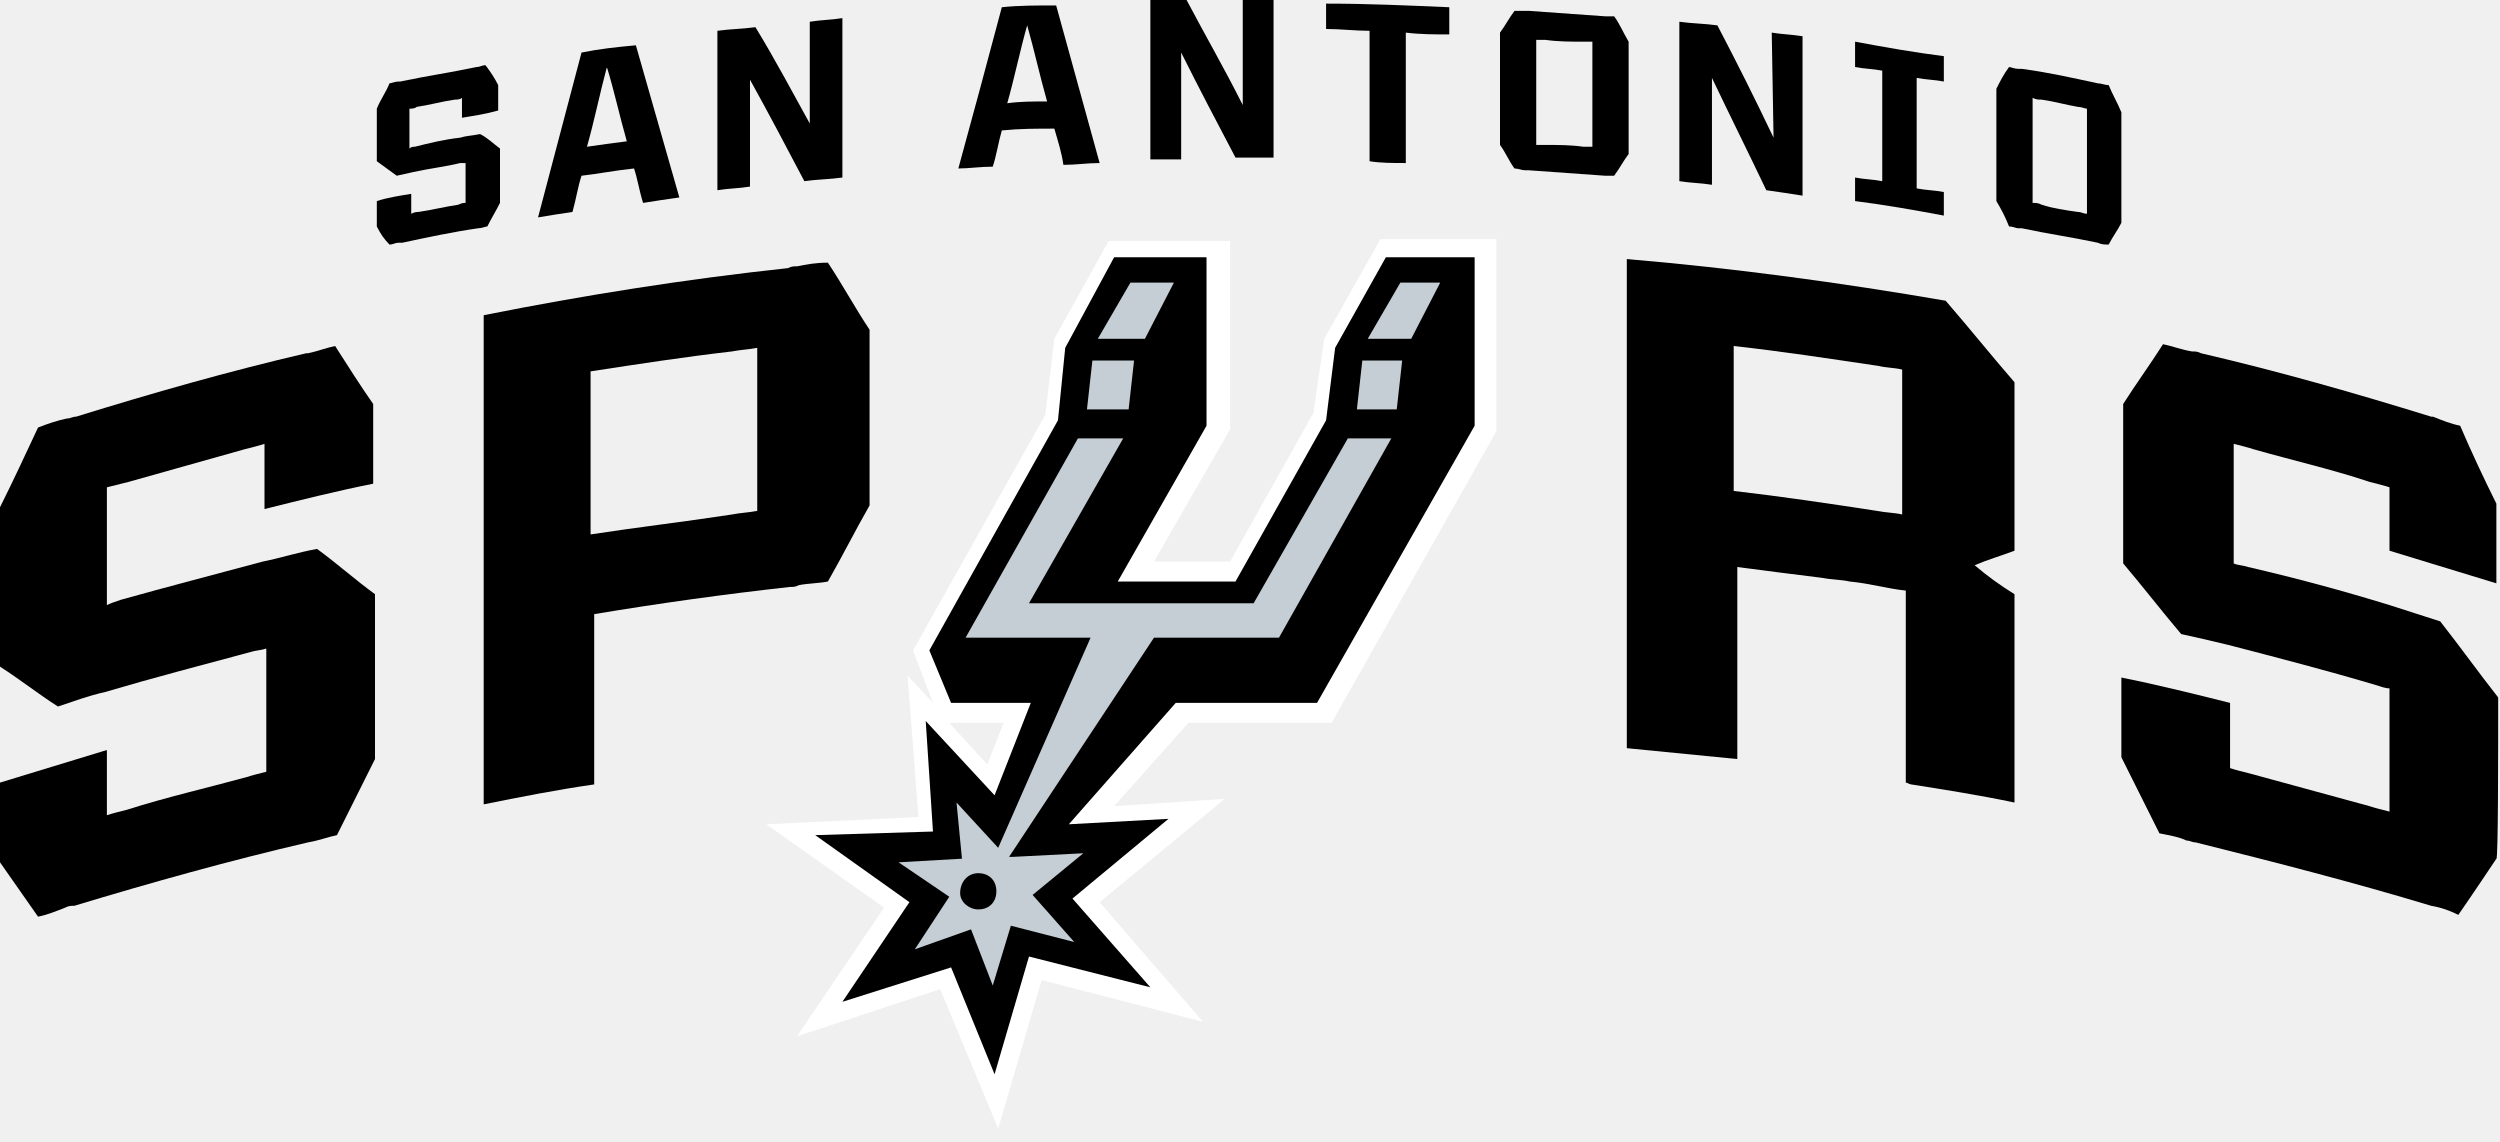
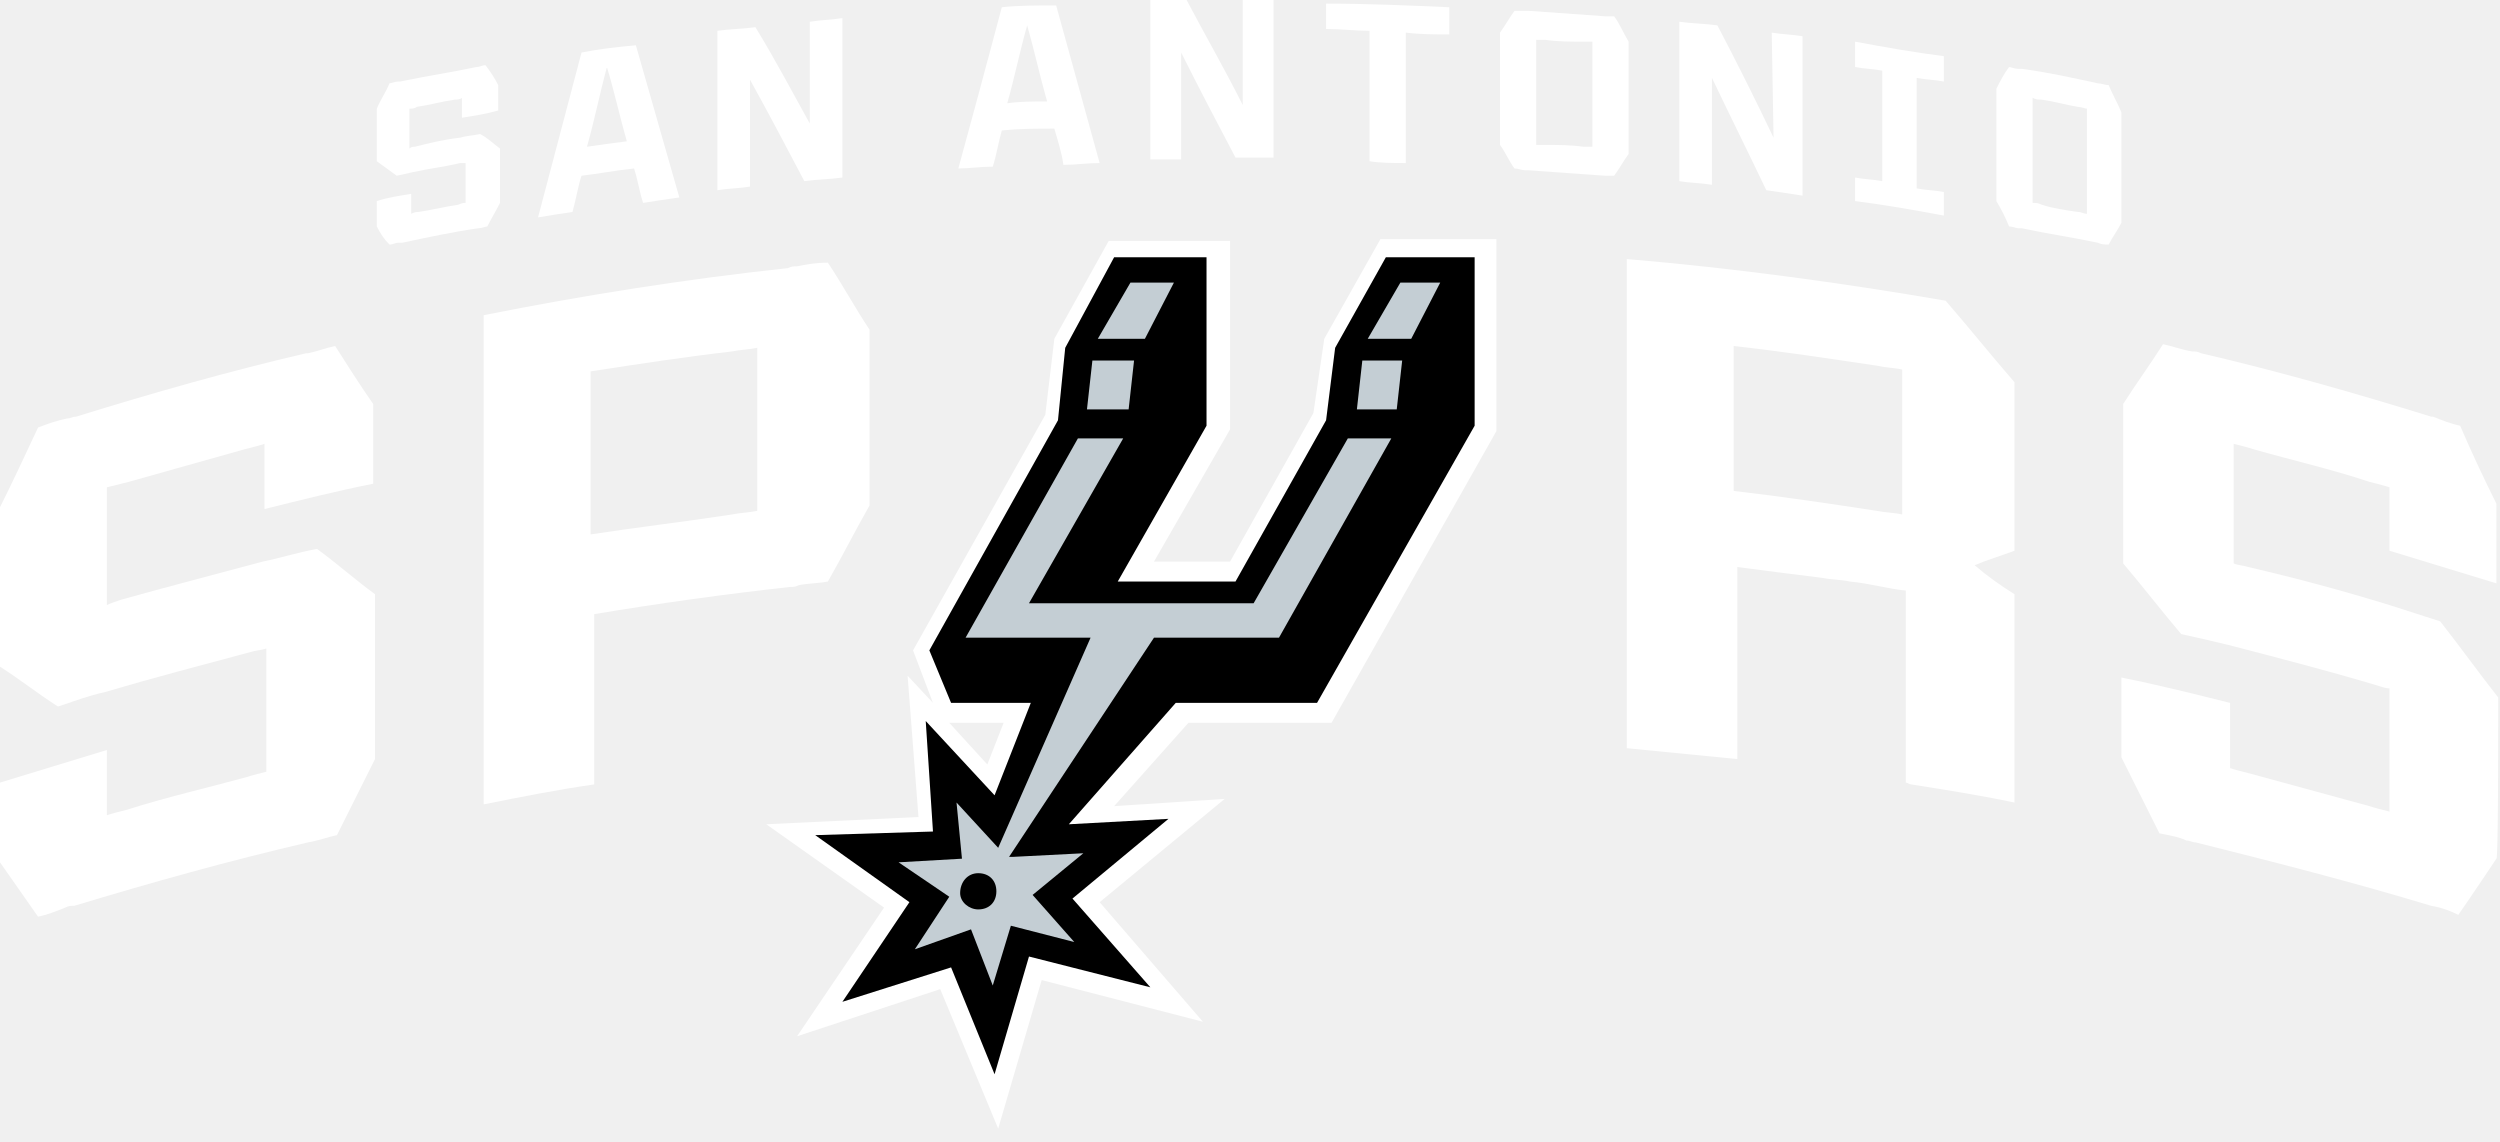
- <svg xmlns="http://www.w3.org/2000/svg" width="138" height="63" viewBox="0 0 138 63" fill="none">
-   <path d="M52.4 39.9H55.4L54.5 42.2L52.4 39.9ZM48.8 50.1L44 57.2L51.9 54.6L55.1 62.3L57.5 54.1L66.4 56.4L60.7 49.8L67.6 44.1L61.5 44.5L65.6 39.9H73.5L82.6 23.8V13.2H76.2L73.1 18.7L72.5 22.8L67.9 31H63.7L67.9 23.7V13.3H61.2L58.2 18.7L57.7 22.9L50.4 35.9L51.5 38.8L50.1 37.3L50.7 45.1L42.3 45.5L48.8 50.1Z" fill="white" />
-   <path d="M14.5 31C11.9 31.7 9.2 32.4 6.7 33.1C6.4 33.2 6.1 33.3 5.9 33.4V26.9C6.3 26.8 6.7 26.7 7.1 26.6C9.2 26 11.4 25.4 13.5 24.8C13.9 24.7 14.3 24.6 14.6 24.5V28.1C16.6 27.6 18.6 27.1 20.6 26.7V22.3C19.9 21.3 19.2 20.2 18.5 19.1C18 19.2 17.5 19.4 17 19.5H16.9C12.6 20.5 8.4 21.7 4.2 23C4 23 3.9 23.1 3.7 23.1C3.2 23.2 2.6 23.4 2.1 23.6C1.4 25.1 0.7 26.6 0 28V36.8C1.1 37.5 2.1 38.3 3.2 39C4.1 38.7 4.9 38.4 5.8 38.2C8.5 37.4 11.2 36.7 13.8 36C14.1 35.9 14.4 35.9 14.7 35.8V42.6C14.3 42.7 13.9 42.8 13.6 42.9C11.4 43.5 9.2 44 7 44.7C6.6 44.8 6.2 44.9 5.9 45V41.4C3.9 42 2 42.6 0 43.2V47.6C0.7 48.6 1.4 49.6 2.1 50.6C2.6 50.5 3.1 50.3 3.6 50.1C3.8 50 3.9 50 4.1 50C8.4 48.7 12.7 47.5 17 46.5C17.6 46.4 18.1 46.2 18.6 46.1C19.3 44.7 20 43.3 20.7 41.9V32.8C19.6 32 18.6 31.1 17.5 30.3C16.4 30.5 15.5 30.8 14.5 31Z" fill="black" />
-   <path d="M137.9 38.5C136.8 37.1 135.8 35.7 134.7 34.3C133.8 34 132.8 33.7 131.9 33.4C129.3 32.6 126.7 31.9 124.1 31.3C123.8 31.2 123.5 31.2 123.3 31.1V24.5C123.7 24.6 124.1 24.7 124.4 24.8C126.5 25.4 128.7 25.9 130.8 26.6C131.2 26.7 131.6 26.8 131.9 26.9V30.4C133.9 31 135.8 31.6 137.8 32.2V27.8C137.1 26.4 136.4 24.9 135.8 23.5C135.3 23.4 134.8 23.2 134.3 23C134.3 23 134.3 23 134.2 23C130 21.7 125.8 20.5 121.5 19.5C121.3 19.4 121.2 19.4 121 19.4C120.4 19.3 119.9 19.1 119.4 19C118.7 20.1 117.9 21.2 117.2 22.3V31.1C118.3 32.4 119.3 33.7 120.4 35C121.3 35.2 122.2 35.4 123 35.6C125.7 36.3 128.4 37 131.1 37.8C131.4 37.9 131.7 38 131.9 38V44.8C131.5 44.7 131.1 44.6 130.8 44.5C128.6 43.9 126.4 43.3 124.2 42.7C123.8 42.6 123.4 42.5 123.1 42.4V38.8C121.1 38.3 119.1 37.8 117.1 37.4V41.8C117.8 43.2 118.5 44.6 119.2 46C119.7 46.1 120.3 46.2 120.7 46.4C120.9 46.4 121 46.5 121.2 46.5C125.6 47.6 129.9 48.7 134.2 50C134.8 50.1 135.3 50.3 135.7 50.5C136.4 49.5 137.8 47.4 137.8 47.4C137.9 47.5 137.9 41.5 137.9 38.5Z" fill="black" />
-   <path d="M41.8 20.6V28.2C41.3 28.3 40.9 28.3 40.4 28.4C37.8 28.8 35.2 29.1 32.6 29.5V20.5C35.2 20.1 37.8 19.7 40.4 19.4C40.9 19.3 41.3 19.3 41.8 19.2V20.6ZM44 14.7C43.8 14.7 43.7 14.7 43.5 14.8C37.9 15.4 32.2 16.3 26.7 17.4V44.4C28.7 44 30.7 43.6 32.8 43.3V33.9C36.4 33.3 40 32.8 43.6 32.4C43.8 32.4 43.9 32.4 44.1 32.3C44.6 32.2 45.2 32.2 45.7 32.1C46.5 30.7 47.2 29.3 48 27.9V18.2C47.2 17 46.5 15.7 45.7 14.5C45 14.5 44.5 14.6 44 14.7Z" fill="black" />
-   <path d="M103.6 28.2C101 27.8 98.3 27.4 95.7 27.1V19.1C98.4 19.4 101 19.8 103.7 20.2C104.1 20.3 104.6 20.3 105 20.4V28.4C104.6 28.3 104.1 28.3 103.6 28.2ZM109 31.2C109.7 30.9 110.4 30.7 111.2 30.4V21.1C109.9 19.6 108.7 18.1 107.4 16.6C101.6 15.6 95.7 14.8 89.8 14.3V41.3C91.8 41.5 93.9 41.7 95.9 41.9V31.3C97.4 31.5 99 31.7 100.6 31.9C101.1 32 101.7 32 102.1 32.1C103.2 32.2 104.2 32.5 105.2 32.6V43.2C105.3 43.2 105.4 43.3 105.5 43.3C107.4 43.6 109.3 43.9 111.2 44.3V32.8C110.4 32.3 109.7 31.8 109 31.2Z" fill="black" />
-   <path d="M25.4 7.6C24.5 7.7 23.7 7.9 22.9 8.1C22.8 8.1 22.7 8.1 22.6 8.2V6C22.7 6 22.9 6 23 5.9C23.7 5.8 24.4 5.6 25.1 5.5C25.2 5.5 25.4 5.5 25.5 5.4V6.5C26.1 6.4 26.8 6.3 27.5 6.1V4.7C27.3 4.3 27.1 4 26.8 3.6C26.6 3.6 26.5 3.7 26.3 3.7C24.9 4 23.5 4.2 22.1 4.5H22C21.8 4.5 21.6 4.6 21.5 4.6C21.3 5.1 21 5.5 20.8 6V8.9C21.2 9.2 21.5 9.4 21.9 9.7L22.8 9.5C23.7 9.3 24.6 9.2 25.4 9C25.5 9 25.6 9 25.7 9V11.2C25.6 11.2 25.5 11.2 25.3 11.3C24.6 11.4 23.8 11.6 23.1 11.7C23 11.7 22.9 11.7 22.7 11.8V10.7C22.1 10.8 21.4 10.9 20.8 11.1V12.5C21 12.9 21.2 13.2 21.5 13.5C21.7 13.5 21.8 13.4 22 13.4C22.1 13.4 22.1 13.4 22.2 13.4C23.6 13.1 25 12.8 26.4 12.6C26.6 12.6 26.8 12.5 26.9 12.5C27.1 12.1 27.4 11.6 27.6 11.2V8.2C27.2 7.9 26.9 7.6 26.5 7.4C26 7.5 25.7 7.5 25.4 7.6Z" fill="black" />
-   <path d="M32.4 8.1C32.8 6.7 33.1 5.2 33.5 3.7C33.9 5 34.2 6.4 34.6 7.8C33.8 7.9 33.1 8 32.4 8.1ZM32.1 2.9C31.3 5.9 30.5 9 29.7 12C30.3 11.9 30.9 11.8 31.6 11.7C31.8 11 31.9 10.3 32.1 9.7C33 9.6 34 9.4 35 9.3C35.2 9.9 35.3 10.6 35.5 11.2C36.1 11.1 36.8 11 37.5 10.9C36.7 8.1 35.9 5.3 35.1 2.5C34 2.6 33.1 2.7 32.1 2.9Z" fill="black" />
-   <path d="M44.8 7C43.8 5.2 42.8 3.3 41.7 1.5C41 1.6 40.3 1.6 39.6 1.7V10.5C40.2 10.4 40.8 10.4 41.4 10.3V4.4C42.4 6.2 43.4 8.1 44.4 10C45.1 9.9 45.8 9.9 46.5 9.8V1C45.9 1.1 45.3 1.1 44.7 1.2V7H44.8Z" fill="black" />
-   <path d="M55.6 5.7C56 4.3 56.3 2.8 56.7 1.4C57.1 2.8 57.4 4.2 57.8 5.6C57 5.6 56.3 5.6 55.6 5.7ZM55.3 0.4C54.5 3.4 53.7 6.4 52.9 9.3C53.5 9.3 54.1 9.2 54.8 9.2C55 8.6 55.1 7.9 55.3 7.2C56.3 7.1 57.2 7.1 58.2 7.1C58.4 7.8 58.6 8.4 58.7 9.1C59.4 9.1 60 9 60.7 9C59.9 6.1 59.1 3.2 58.3 0.3C57.2 0.3 56.2 0.3 55.3 0.4Z" fill="black" />
-   <path d="M68.6 5.8C67.6 3.8 66.5 1.9 65.5 0C64.8 0 64.1 0 63.5 0V8.8C64.1 8.8 64.6 8.8 65.2 8.8V2.9C66.2 4.9 67.2 6.8 68.2 8.7H70.3V0H68.6V5.8Z" fill="black" />
-   <path d="M73.2 1.6C74 1.6 74.8 1.7 75.6 1.7V8.9C76.2 9 76.9 9 77.6 9V1.8C78.4 1.9 79.2 1.9 80 1.9V0.4C77.7 0.3 75.5 0.2 73.2 0.2V1.6Z" fill="black" />
-   <path d="M97.9 7.6C96.9 5.5 95.9 3.5 94.8 1.4C94.1 1.3 93.4 1.3 92.7 1.2V10C93.3 10.1 93.9 10.1 94.5 10.2V4.3C95.5 6.4 96.5 8.4 97.5 10.5C98.2 10.6 98.9 10.7 99.5 10.8V2C98.9 1.9 98.4 1.9 97.8 1.8L97.9 7.6Z" fill="black" />
-   <path d="M102.4 3.7C102.9 3.8 103.4 3.8 103.9 3.9V10C103.4 9.9 102.9 9.9 102.4 9.8V11.1C104 11.3 105.7 11.6 107.3 11.9V10.6C106.8 10.5 106.3 10.5 105.8 10.4V4.3C106.3 4.4 106.8 4.4 107.3 4.5V3.1C105.7 2.9 104 2.6 102.4 2.3V3.7Z" fill="black" />
-   <path d="M87.9 2.8V8.1C87.7 8.1 87.6 8.1 87.4 8.1C86.7 8 86 8 85.3 8C85.1 8 85 8 84.8 8V2.2C85 2.2 85.1 2.2 85.3 2.2C86 2.3 86.7 2.3 87.4 2.3C87.6 2.3 87.7 2.3 87.9 2.3V2.8ZM89.1 0.9C88.9 0.9 88.7 0.9 88.6 0.9C87.2 0.8 85.8 0.7 84.4 0.6H84.2C84 0.6 83.8 0.6 83.6 0.6C83.3 1 83.1 1.4 82.8 1.8V8C83.1 8.4 83.3 8.9 83.6 9.3C83.8 9.3 84 9.4 84.2 9.4H84.4C85.8 9.5 87.2 9.6 88.6 9.7C88.8 9.7 89 9.7 89.1 9.7C89.4 9.3 89.6 8.9 89.9 8.5V2.3C89.6 1.8 89.4 1.3 89.1 0.9Z" fill="black" />
-   <path d="M115.2 6.5V11.8C115 11.8 114.9 11.7 114.7 11.7C114 11.6 113.3 11.5 112.7 11.3C112.5 11.2 112.4 11.2 112.2 11.2V5.4C112.4 5.5 112.5 5.5 112.7 5.5C113.4 5.6 114.1 5.8 114.7 5.9C114.9 5.9 115.1 6 115.2 6V6.5ZM117.1 6.2C116.9 5.7 116.6 5.2 116.4 4.7C116.2 4.7 116 4.6 115.8 4.6C114.4 4.3 113.1 4 111.6 3.8C111.5 3.8 111.5 3.8 111.4 3.8C111.2 3.8 111 3.7 110.9 3.7C110.6 4.1 110.4 4.5 110.2 4.9V11.1C110.5 11.6 110.7 12 110.9 12.5C111.1 12.5 111.3 12.6 111.4 12.6C111.5 12.6 111.5 12.6 111.6 12.6C113 12.9 114.4 13.1 115.8 13.4C116 13.5 116.2 13.5 116.4 13.5C116.6 13.1 116.9 12.7 117.1 12.3V6.2Z" fill="black" />
-   <path d="M58.4 23.2L51.3 35.9L52.5 38.8H56.9L54.9 43.9L51.1 39.8L51.5 45.9L45 46.1L50.2 49.8L46.5 55.3L52.5 53.4L54.9 59.3L56.8 52.8L63.5 54.5L59.2 49.6L64.5 45.2L59 45.5L64.9 38.8H72.7L81.4 23.5V14.2H76.5L73.7 19.2L73.2 23.2L68.2 32.1H61.7L66.6 23.5V14.2H61.5L58.8 19.2L58.4 23.2Z" fill="black" />
-   <path d="M79.5 15.6H77.3L75.5 18.7H77.9L79.5 15.6Z" fill="#C4CED4" />
-   <path d="M64.8 15.6H62.4L60.6 18.7H63.2L64.8 15.6Z" fill="#C4CED4" />
-   <path d="M60.2 35.2L55.1 46.8L52.8 44.3L53.1 47.4L49.6 47.6L52.4 49.5L50.5 52.4L53.6 51.3L54.8 54.4L55.8 51.1L59.3 52L57 49.4L59.8 47.1L55.9 47.3H55.7L63.7 35.2H70.6L76.8 24.2H74.4L69.2 33.3H56.8L62 24.2H59.5L53.3 35.2H60.2Z" fill="#C4CED4" />
-   <path d="M62.6 19.9H60.3L60 22.6H62.3L62.6 19.9Z" fill="#C4CED4" />
-   <path d="M77.4 19.9H75.2L74.9 22.6H77.1L77.4 19.9Z" fill="#C4CED4" />
-   <path d="M54 50.2C54.6 50.2 55 49.8 55 49.2C55 48.6 54.6 48.2 54 48.2C53.4 48.2 53 48.7 53 49.3C53 49.8 53.5 50.2 54 50.2Z" fill="black" />
+ <svg xmlns="http://www.w3.org/2000/svg" id="Calque_1" version="1.1" viewBox="0 0 138 63">
+   <defs>
+     <style>
+       .st0 {
+         fill: #c4ced4;
+       }
+ 
+       .st1 {
+         fill: #fff;
+       }
+     </style>
+   </defs>
+   <path class="st1" d="M52.4,39.9h3l-.9,2.3-2.1-2.3ZM48.8,50.1l-4.8,7.1,7.9-2.6,3.2,7.7,2.4-8.2,8.9,2.3-5.7-6.6,6.9-5.7-6.1.4,4.1-4.6h7.9l9.1-16.1v-10.6h-6.4l-3.1,5.5-.6,4.1-4.6,8.2h-4.2l4.2-7.3v-10.4h-6.7l-3,5.4-.5,4.2-7.3,13,1.1,2.9-1.4-1.5.6,7.8-8.4.4,6.5,4.6Z" />
+   <path class="st1" d="M14.5,31c-2.6.7-5.3,1.4-7.8,2.1-.3.1-.6.2-.8.3v-6.5c.4-.1.8-.2,1.2-.3,2.1-.6,4.3-1.2,6.4-1.8.4-.1.8-.2,1.1-.3v3.6c2-.5,4-1,6-1.4v-4.4c-.7-1-1.4-2.1-2.1-3.2-.5.1-1,.3-1.5.4h-.1c-4.3,1-8.5,2.2-12.7,3.5-.2,0-.3.1-.5.1-.5.1-1.1.3-1.6.5-.7,1.5-1.4,3-2.1,4.4v8.8c1.1.7,2.1,1.5,3.2,2.2.9-.3,1.7-.6,2.6-.8,2.7-.8,5.4-1.5,8-2.2.3-.1.6-.1.9-.2v6.8c-.4.1-.8.2-1.1.3-2.2.6-4.4,1.1-6.6,1.8-.4.1-.8.2-1.1.3v-3.6c-2,.6-3.9,1.2-5.9,1.8v4.4c.7,1,1.4,2,2.1,3,.5-.1,1-.3,1.5-.5.2-.1.3-.1.5-.1,4.3-1.3,8.6-2.5,12.9-3.5.6-.1,1.1-.3,1.6-.4.7-1.4,1.4-2.8,2.1-4.2v-9.1c-1.1-.8-2.1-1.7-3.2-2.5-1.1.2-2,.5-3,.7Z" />
+   <path class="st1" d="M137.9,38.5c-1.1-1.4-2.1-2.8-3.2-4.2-.9-.3-1.9-.6-2.8-.9-2.6-.8-5.2-1.5-7.8-2.1-.3-.1-.6-.1-.8-.2v-6.6c.4.1.8.2,1.1.3,2.1.6,4.3,1.1,6.4,1.8.4.1.8.2,1.1.3v3.5c2,.6,3.9,1.2,5.9,1.8v-4.4c-.7-1.4-1.4-2.9-2-4.3-.5-.1-1-.3-1.5-.5h-.1c-4.2-1.3-8.4-2.5-12.7-3.5-.2-.1-.3-.1-.5-.1-.6-.1-1.1-.3-1.6-.4-.7,1.1-1.5,2.2-2.2,3.3v8.8c1.1,1.3,2.1,2.6,3.2,3.9.9.2,1.8.4,2.6.6,2.7.7,5.4,1.4,8.1,2.2.3.1.6.2.8.2v6.8c-.4-.1-.8-.2-1.1-.3-2.2-.6-4.4-1.2-6.6-1.8-.4-.1-.8-.2-1.1-.3v-3.6c-2-.5-4-1-6-1.4v4.4c.7,1.4,1.4,2.8,2.1,4.2.5.1,1.1.2,1.5.4.2,0,.3.1.5.1,4.4,1.1,8.7,2.2,13,3.5.6.1,1.1.3,1.5.5.7-1,2.1-3.1,2.1-3.1.1.1.1-5.9.1-8.9Z" />
+   <path class="st1" d="M41.8,20.6v7.6c-.5.1-.9.1-1.4.2-2.6.4-5.2.7-7.8,1.1v-9c2.6-.4,5.2-.8,7.8-1.1.5-.1.9-.1,1.4-.2v1.4ZM44,14.7c-.2,0-.3,0-.5.1-5.6.6-11.3,1.5-16.8,2.6v27c2-.4,4-.8,6.1-1.1v-9.4c3.6-.6,7.2-1.1,10.8-1.5.2,0,.3,0,.5-.1.5-.1,1.1-.1,1.6-.2.8-1.4,1.5-2.8,2.3-4.2v-9.7c-.8-1.2-1.5-2.5-2.3-3.7-.7,0-1.2.1-1.7.2Z" />
+   <path class="st1" d="M103.6,28.2c-2.6-.4-5.3-.8-7.9-1.1v-8c2.7.3,5.3.7,8,1.1.4.1.9.1,1.3.2v8c-.4-.1-.9-.1-1.4-.2ZM109,31.2c.7-.3,1.4-.5,2.2-.8v-9.3c-1.3-1.5-2.5-3-3.8-4.5-5.8-1-11.7-1.8-17.6-2.3v27c2,.2,4.1.4,6.1.6v-10.6c1.5.2,3.1.4,4.7.6.5.1,1.1.1,1.5.2,1.1.1,2.1.4,3.1.5v10.6c.1,0,.2.1.3.1,1.9.3,3.8.6,5.7,1v-11.5c-.8-.5-1.5-1-2.2-1.6Z" />
+   <path class="st1" d="M25.4,7.6c-.9.1-1.7.3-2.5.5-.1,0-.2,0-.3.1v-2.2c.1,0,.3,0,.4-.1.7-.1,1.4-.3,2.1-.4.1,0,.3,0,.4-.1v1.1c.6-.1,1.3-.2,2-.4v-1.4c-.2-.4-.4-.7-.7-1.1-.2,0-.3.1-.5.1-1.4.3-2.8.5-4.2.8h-.1c-.2,0-.4.1-.5.1-.2.5-.5.9-.7,1.4v2.9c.4.3.7.5,1.1.8l.9-.2c.9-.2,1.8-.3,2.6-.5h.3v2.2c-.1,0-.2,0-.4.1-.7.1-1.5.3-2.2.4-.1,0-.2,0-.4.1v-1.1c-.6.1-1.3.2-1.9.4v1.4c.2.4.4.7.7,1,.2,0,.3-.1.5-.1h.2c1.4-.3,2.8-.6,4.2-.8.2,0,.4-.1.5-.1.2-.4.5-.9.7-1.3v-3c-.4-.3-.7-.6-1.1-.8-.5.1-.8.1-1.1.2Z" />
+   <path class="st1" d="M32.4,8.1c.4-1.4.7-2.9,1.1-4.4.4,1.3.7,2.7,1.1,4.1-.8.1-1.5.2-2.2.3ZM32.1,2.9c-.8,3-1.6,6.1-2.4,9.1.6-.1,1.2-.2,1.9-.3.2-.7.3-1.4.5-2,.9-.1,1.9-.3,2.9-.4.2.6.3,1.3.5,1.9.6-.1,1.3-.2,2-.3-.8-2.8-1.6-5.6-2.4-8.4-1.1.1-2,.2-3,.4Z" />
+   <path class="st1" d="M44.8,7c-1-1.8-2-3.7-3.1-5.5-.7.1-1.4.1-2.1.2v8.8c.6-.1,1.2-.1,1.8-.2v-5.9c1,1.8,2,3.7,3,5.6.7-.1,1.4-.1,2.1-.2V1c-.6.1-1.2.1-1.8.2v5.8h.1Z" />
+   <path class="st1" d="M55.6,5.7c.4-1.4.7-2.9,1.1-4.3.4,1.4.7,2.8,1.1,4.2-.8,0-1.5,0-2.2.1ZM55.3.4c-.8,3-1.6,6-2.4,8.9.6,0,1.2-.1,1.9-.1.2-.6.3-1.3.5-2,1-.1,1.9-.1,2.9-.1.2.7.4,1.3.5,2,.7,0,1.3-.1,2-.1-.8-2.9-1.6-5.8-2.4-8.7-1.1,0-2.1,0-3,.1Z" />
+   <path class="st1" d="M68.6,5.8c-1-2-2.1-3.9-3.1-5.8h-2v8.8h1.7V2.9c1,2,2,3.9,3,5.8h2.1V0h-1.7v5.8Z" />
+   <path class="st1" d="M73.2,1.6c.8,0,1.6.1,2.4.1v7.2c.6.1,1.3.1,2,.1V1.8c.8.1,1.6.1,2.4.1V.4c-2.3-.1-4.5-.2-6.8-.2v1.4Z" />
+   <path class="st1" d="M97.9,7.6c-1-2.1-2-4.1-3.1-6.2-.7-.1-1.4-.1-2.1-.2v8.8c.6.1,1.2.1,1.8.2v-5.9c1,2.1,2,4.1,3,6.2.7.1,1.4.2,2,.3V2c-.6-.1-1.1-.1-1.7-.2l.1,5.8Z" />
+   <path class="st1" d="M102.4,3.7c.5.1,1,.1,1.5.2v6.1c-.5-.1-1-.1-1.5-.2v1.3c1.6.2,3.3.5,4.9.8v-1.3c-.5-.1-1-.1-1.5-.2v-6.1c.5.1,1,.1,1.5.2v-1.4c-1.6-.2-3.3-.5-4.9-.8v1.4Z" />
+   <path class="st1" d="M87.9,2.8v5.3h-.5c-.7-.1-1.4-.1-2.1-.1h-.5V2.2h.5c.7.1,1.4.1,2.1.1h.5v.5ZM89.1.9h-.5c-1.4-.1-2.8-.2-4.2-.3h-.8c-.3.4-.5.8-.8,1.2v6.2c.3.4.5.9.8,1.3.2,0,.4.1.6.1h.2c1.4.1,2.8.2,4.2.3h.5c.3-.4.5-.8.8-1.2V2.3c-.3-.5-.5-1-.8-1.4Z" />
+   <path class="st1" d="M115.2,6.5v5.3c-.2,0-.3-.1-.5-.1-.7-.1-1.4-.2-2-.4-.2-.1-.3-.1-.5-.1v-5.8c.2.1.3.1.5.1.7.1,1.4.3,2,.4.2,0,.4.1.5.1v.5ZM117.1,6.2c-.2-.5-.5-1-.7-1.5-.2,0-.4-.1-.6-.1-1.4-.3-2.7-.6-4.2-.8h-.2c-.2,0-.4-.1-.5-.1-.3.4-.5.8-.7,1.2v6.2c.3.5.5.9.7,1.4.2,0,.4.1.5.1h.2c1.4.3,2.8.5,4.2.8.2.1.4.1.6.1.2-.4.5-.8.7-1.2v-6.1Z" />
+   <path d="M58.4,23.2l-7.1,12.7,1.2,2.9h4.4l-2,5.1-3.8-4.1.4,6.1-6.5.2,5.2,3.7-3.7,5.5,6-1.9,2.4,5.9,1.9-6.5,6.7,1.7-4.3-4.9,5.3-4.4-5.5.3,5.9-6.7h7.8l8.7-15.3v-9.3h-4.9l-2.8,5-.5,4-5,8.9h-6.5l4.9-8.6v-9.3h-5.1l-2.7,5-.4,4Z" />
+   <path class="st0" d="M79.5,15.6h-2.2l-1.8,3.1h2.4l1.6-3.1Z" />
+   <path class="st0" d="M64.8,15.6h-2.4l-1.8,3.1h2.6l1.6-3.1Z" />
+   <path class="st0" d="M60.2,35.2l-5.1,11.6-2.3-2.5.3,3.1-3.5.2,2.8,1.9-1.9,2.9,3.1-1.1,1.2,3.1,1-3.3,3.5.9-2.3-2.6,2.8-2.3-3.9.2h-.2l8-12.1h6.9l6.2-11h-2.4l-5.2,9.1h-12.4l5.2-9.1h-2.5l-6.2,11h6.9Z" />
+   <path class="st0" d="M62.6,19.9h-2.3l-.3,2.7h2.3l.3-2.7Z" />
+   <path class="st0" d="M77.4,19.9h-2.2l-.3,2.7h2.2l.3-2.7Z" />
+   <path d="M54,50.2c.6,0,1-.4,1-1s-.4-1-1-1-1,.5-1,1.1c0,.5.5.9,1,.9Z" />
</svg>
